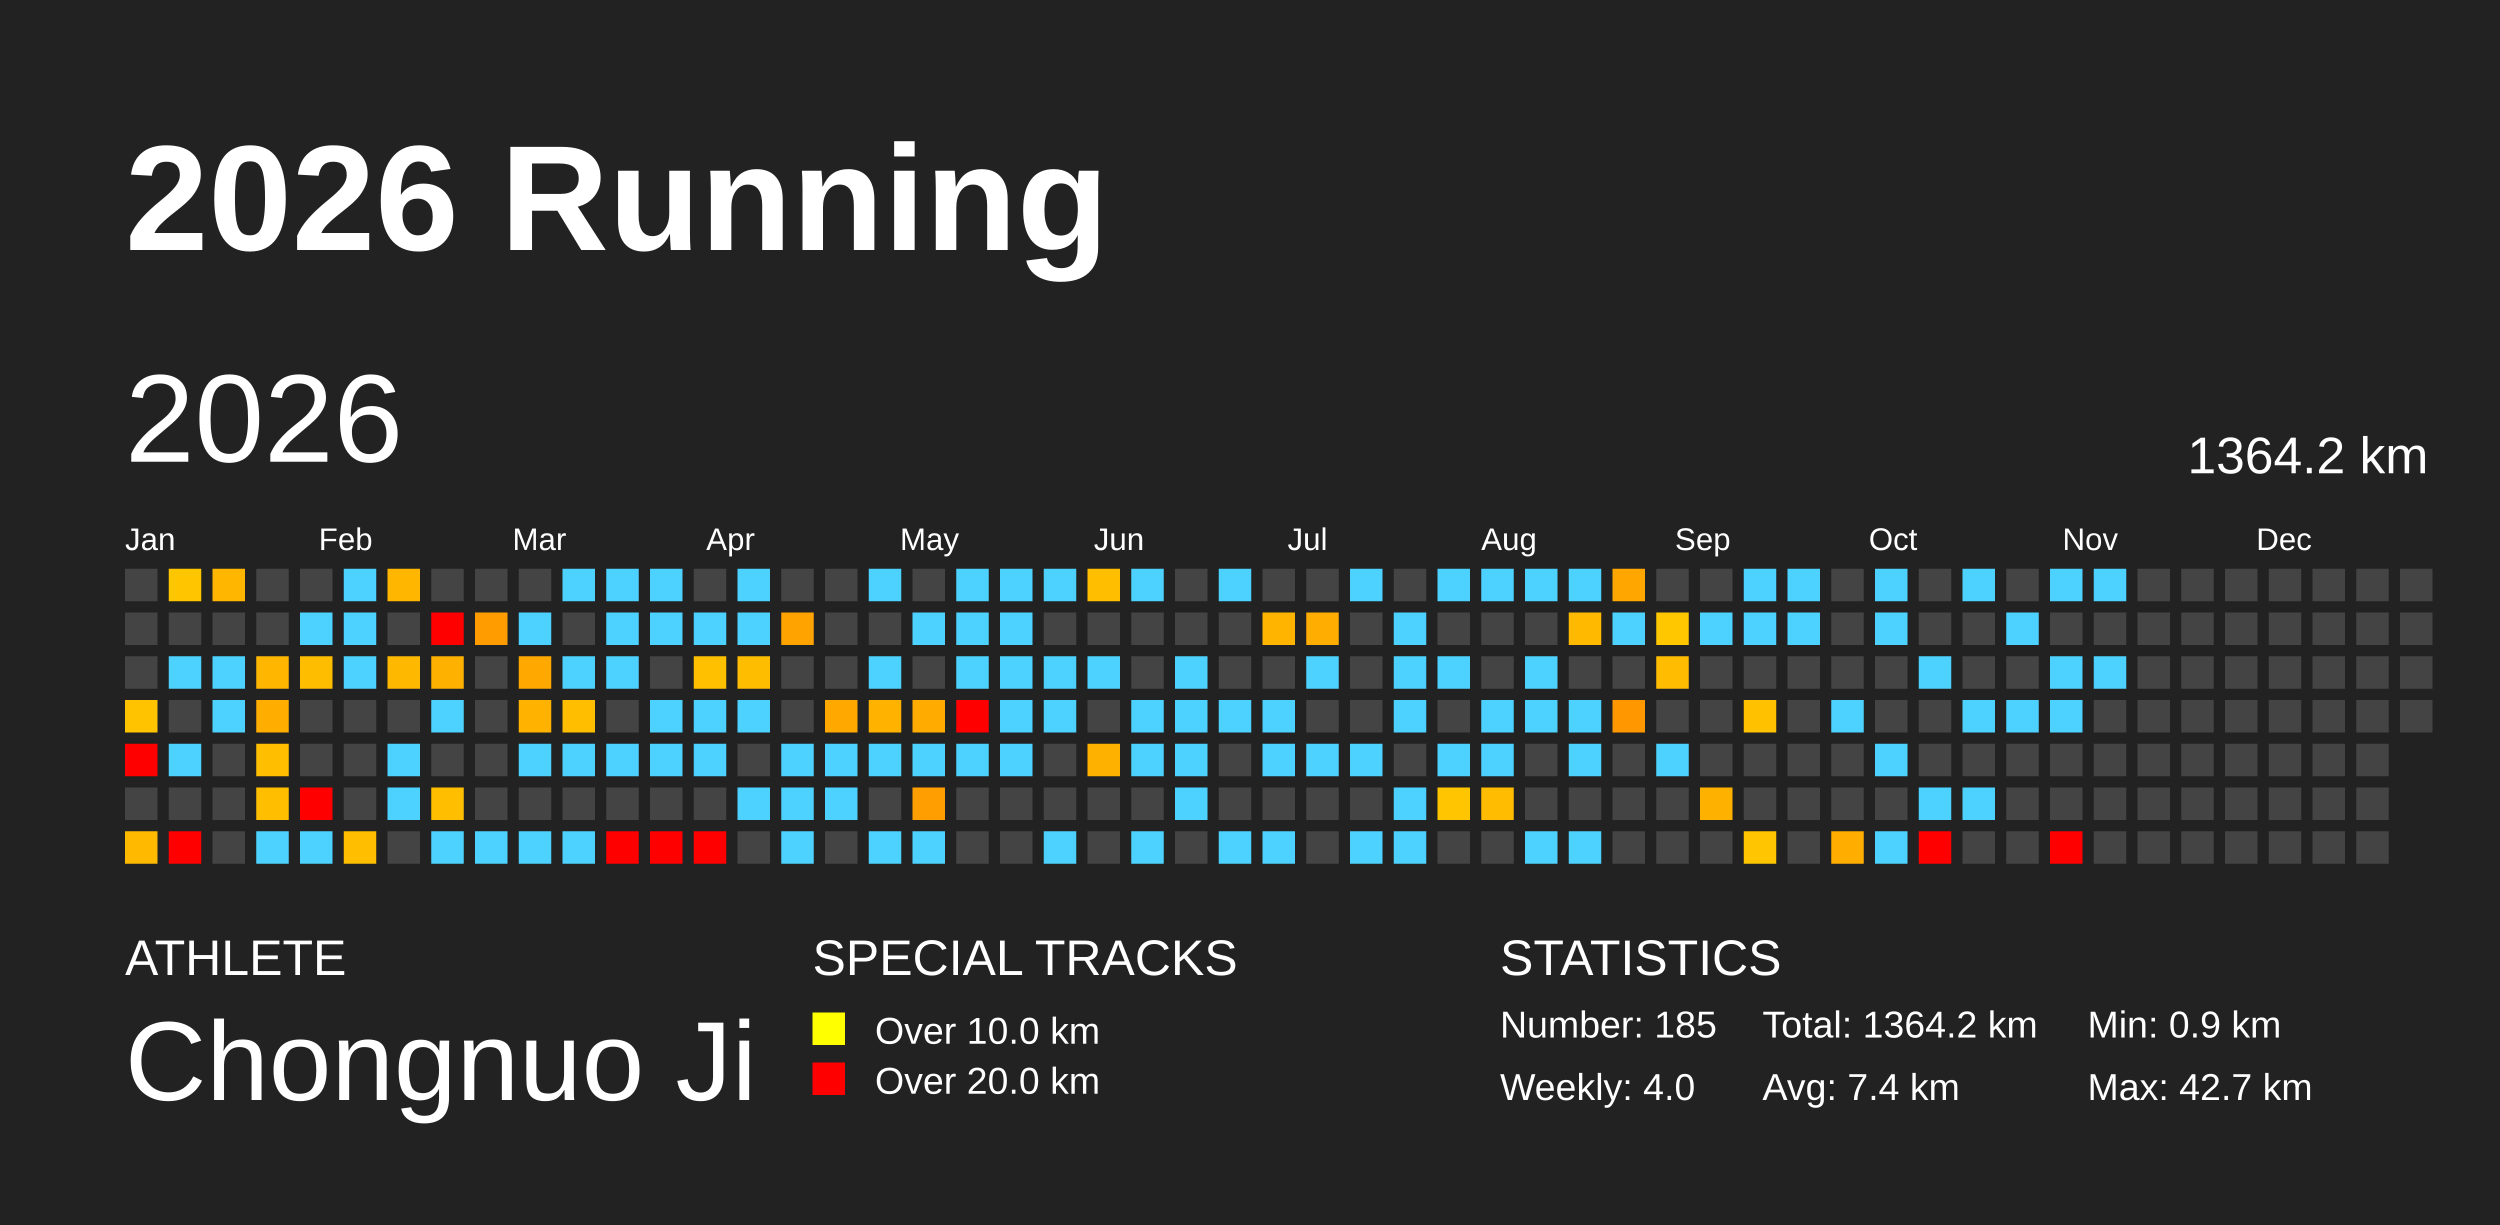
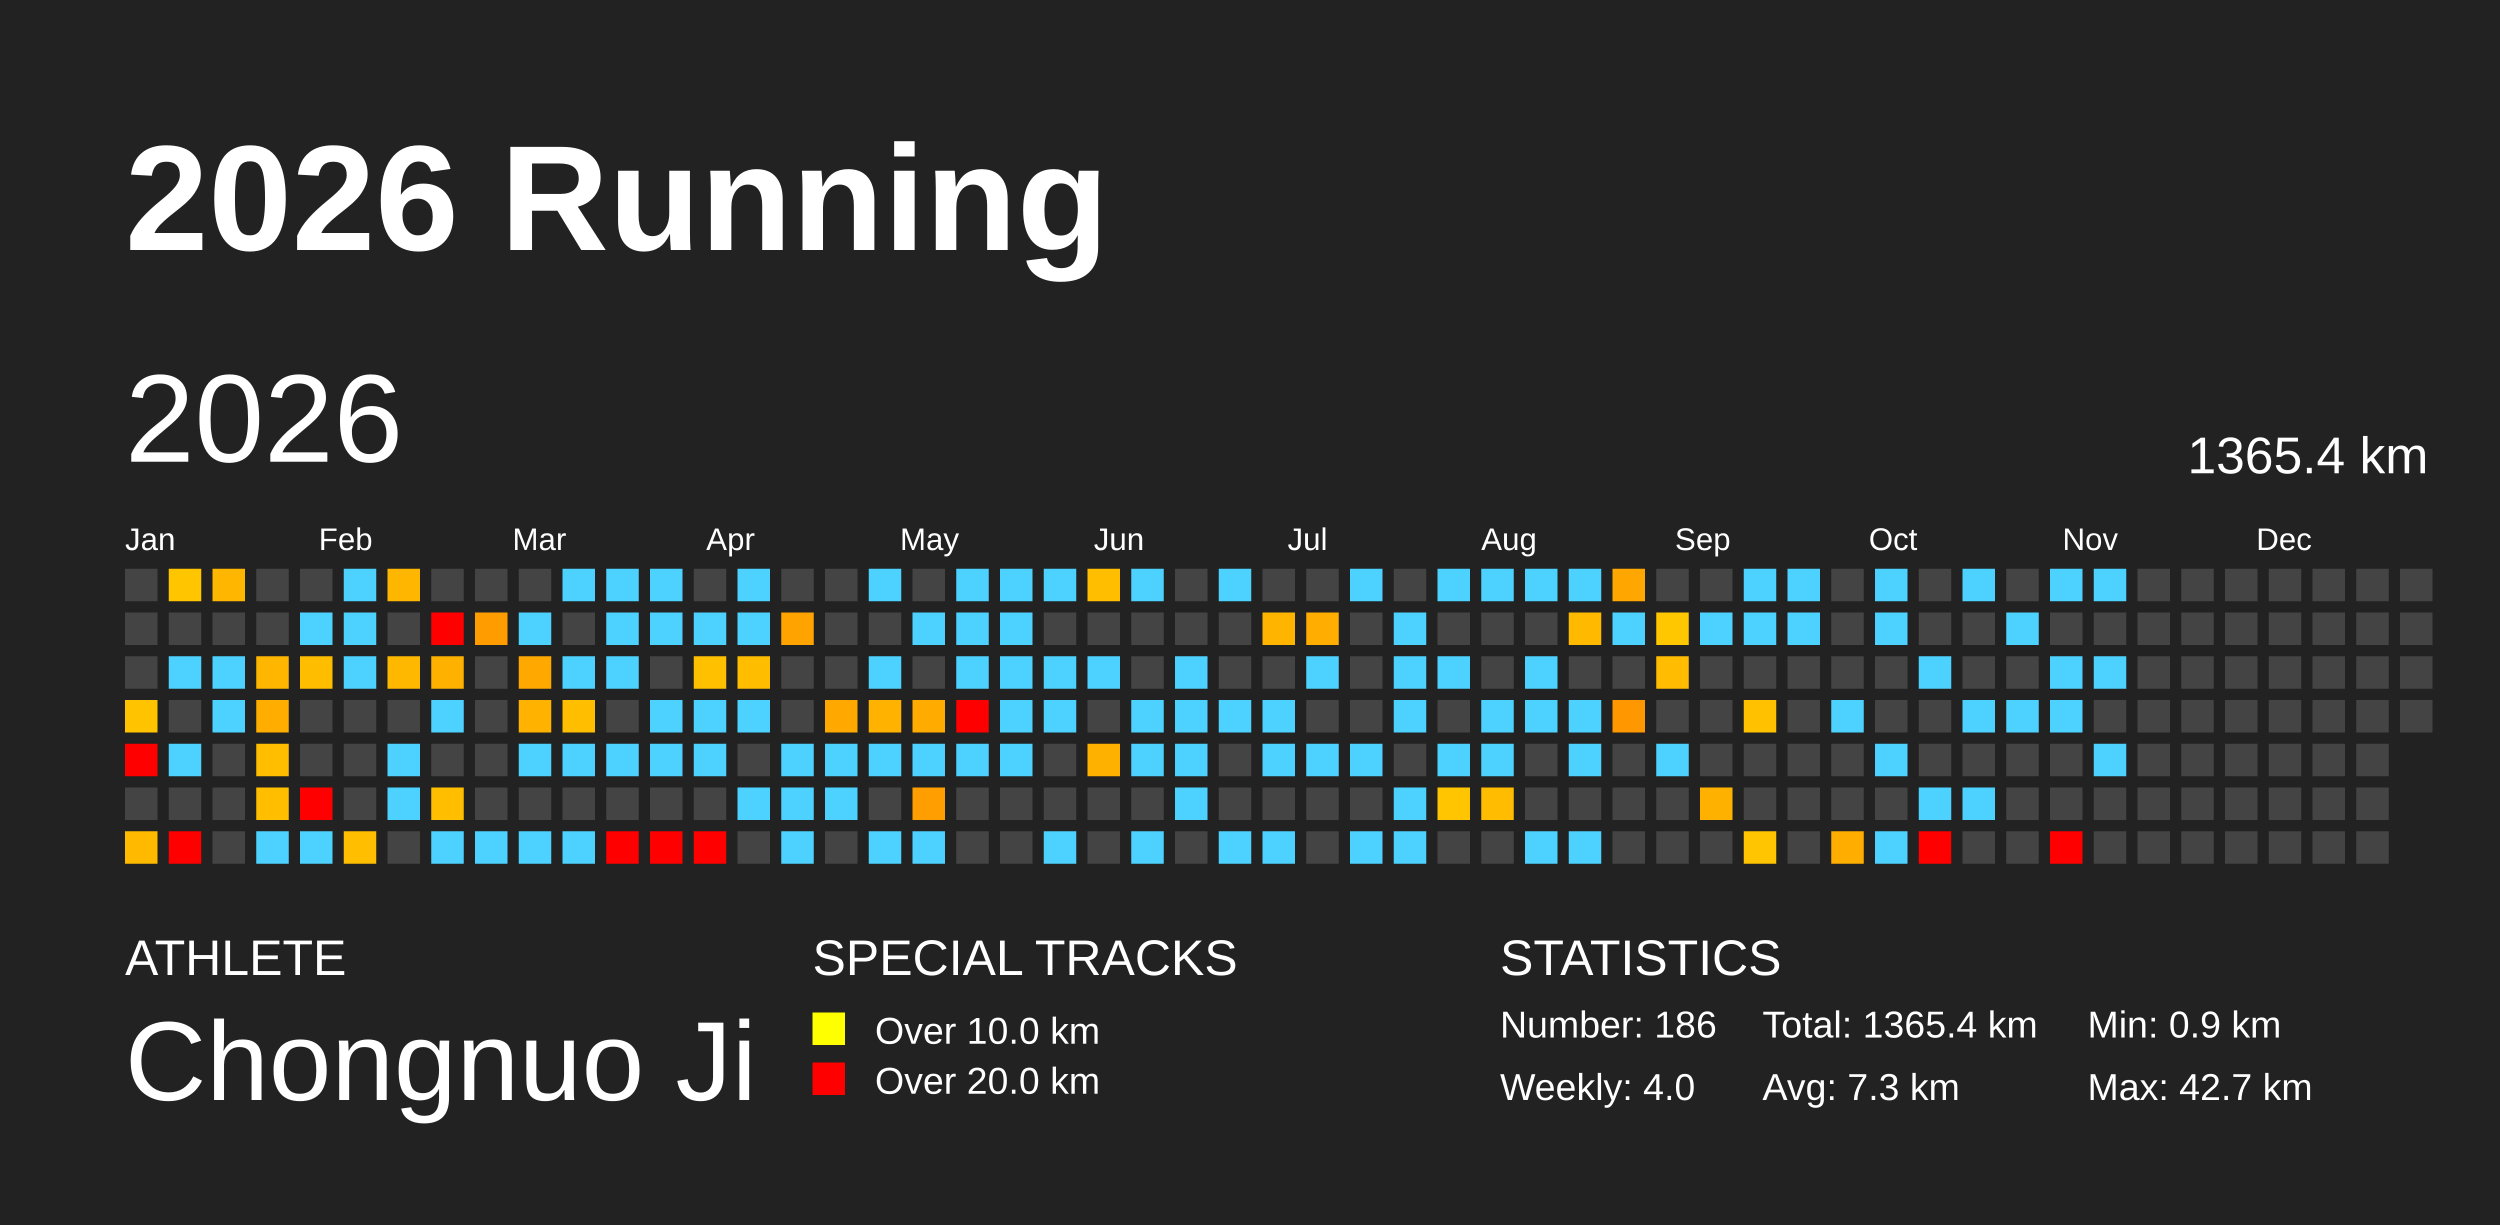
<svg xmlns="http://www.w3.org/2000/svg" baseProfile="full" height="98mm" version="1.1" viewBox="0,0,200,98" width="200mm">
  <defs />
  <rect fill="#222222" height="98" width="200" x="0" y="0" />
  <text fill="#FFFFFF" style="font-size:12px; font-family:Arial; font-weight:bold;" x="10" y="20">2026 Running</text>
  <text fill="#FFFFFF" style="font-size:4px; font-family:Arial" x="10" y="78">ATHLETE</text>
  <text fill="#FFFFFF" style="font-size:9px; font-family:Arial" x="10" y="88">Chongnuo Ji</text>
  <text fill="#FFFFFF" style="font-size:4px; font-family:Arial" x="65" y="78">SPECIAL TRACKS</text>
  <rect fill="yellow" height="2.6" width="2.6" x="65" y="81" />
  <text fill="#FFFFFF" style="font-size:3px; font-family:Arial" x="70" y="83.5">Over 10.0 km</text>
  <rect fill="red" height="2.6" width="2.6" x="65" y="85" />
  <text fill="#FFFFFF" style="font-size:3px; font-family:Arial" x="70" y="87.5">Over 20.0 km</text>
  <text fill="#FFFFFF" style="font-size:4px; font-family:Arial" x="120" y="78">STATISTICS</text>
-   <text fill="#FFFFFF" style="font-size:3px; font-family:Arial" x="120" y="83">Number: 185</text>
+   <text fill="#FFFFFF" style="font-size:3px; font-family:Arial" x="120" y="83">Number: 186</text>
  <text fill="#FFFFFF" style="font-size:3px; font-family:Arial" x="120" y="88">Weekly: 4.0</text>
-   <text fill="#FFFFFF" style="font-size:3px; font-family:Arial" x="141" y="83">Total: 1364.2 km</text>
-   <text fill="#FFFFFF" style="font-size:3px; font-family:Arial" x="141" y="88">Avg: 7.4 km</text>
+   <text fill="#FFFFFF" style="font-size:3px; font-family:Arial" x="141" y="83">Total: 1365.4 km</text>
+   <text fill="#FFFFFF" style="font-size:3px; font-family:Arial" x="141" y="88">Avg: 7.3 km</text>
  <text fill="#FFFFFF" style="font-size:3px; font-family:Arial" x="167" y="83">Min: 0.9 km</text>
  <text fill="#FFFFFF" style="font-size:3px; font-family:Arial" x="167" y="88">Max: 42.7 km</text>
  <text dominant-baseline="hanging" fill="#FFFFFF" style="font-size:10.0px; font-family:Arial;" x="10" y="30">2026</text>
-   <text dominant-baseline="hanging" fill="#FFFFFF" style="font-size:4.125px; font-family:Arial;" x="175" y="35">1364.2 km</text>
+   <text dominant-baseline="hanging" fill="#FFFFFF" style="font-size:4.125px; font-family:Arial;" x="175" y="35">1365.4 km</text>
  <text fill="#FFFFFF" style="font-size:2.5px; font-family:Arial" x="10.0" y="44">Jan</text>
  <text fill="#FFFFFF" style="font-size:2.5px; font-family:Arial" x="25.5" y="44">Feb</text>
  <text fill="#FFFFFF" style="font-size:2.5px; font-family:Arial" x="41.0" y="44">Mar</text>
  <text fill="#FFFFFF" style="font-size:2.5px; font-family:Arial" x="56.5" y="44">Apr</text>
  <text fill="#FFFFFF" style="font-size:2.5px; font-family:Arial" x="72.0" y="44">May</text>
  <text fill="#FFFFFF" style="font-size:2.5px; font-family:Arial" x="87.5" y="44">Jun</text>
  <text fill="#FFFFFF" style="font-size:2.5px; font-family:Arial" x="103.0" y="44">Jul</text>
  <text fill="#FFFFFF" style="font-size:2.5px; font-family:Arial" x="118.5" y="44">Aug</text>
  <text fill="#FFFFFF" style="font-size:2.5px; font-family:Arial" x="134.0" y="44">Sep</text>
  <text fill="#FFFFFF" style="font-size:2.5px; font-family:Arial" x="149.5" y="44">Oct</text>
  <text fill="#FFFFFF" style="font-size:2.5px; font-family:Arial" x="165.0" y="44">Nov</text>
  <text fill="#FFFFFF" style="font-size:2.5px; font-family:Arial" x="180.5" y="44">Dec</text>
  <rect fill="#444444" height="2.6" width="2.6" x="10.0" y="45.5" />
  <rect fill="#444444" height="2.6" width="2.6" x="10.0" y="49.0" />
  <rect fill="#444444" height="2.6" width="2.6" x="10.0" y="52.5" />
  <rect fill="#ffc300" height="2.6" width="2.6" x="10.0" y="56.0" />
  <rect fill="red" height="2.6" width="2.6" x="10.0" y="59.5" />
  <rect fill="#444444" height="2.6" width="2.6" x="10.0" y="63.0" />
  <rect fill="#ffba00" height="2.6" width="2.6" x="10.0" y="66.5" />
  <rect fill="#ffc600" height="2.6" width="2.6" x="13.5" y="45.5" />
  <rect fill="#444444" height="2.6" width="2.6" x="13.5" y="49.0" />
  <rect fill="#4dd2ff" height="2.6" width="2.6" x="13.5" y="52.5" />
  <rect fill="#444444" height="2.6" width="2.6" x="13.5" y="56.0" />
  <rect fill="#4dd2ff" height="2.6" width="2.6" x="13.5" y="59.5" />
  <rect fill="#444444" height="2.6" width="2.6" x="13.5" y="63.0" />
  <rect fill="red" height="2.6" width="2.6" x="13.5" y="66.5" />
  <rect fill="#ffb600" height="2.6" width="2.6" x="17.0" y="45.5" />
  <rect fill="#444444" height="2.6" width="2.6" x="17.0" y="49.0" />
  <rect fill="#4dd2ff" height="2.6" width="2.6" x="17.0" y="52.5" />
  <rect fill="#4dd2ff" height="2.6" width="2.6" x="17.0" y="56.0" />
  <rect fill="#444444" height="2.6" width="2.6" x="17.0" y="59.5" />
  <rect fill="#444444" height="2.6" width="2.6" x="17.0" y="63.0" />
  <rect fill="#444444" height="2.6" width="2.6" x="17.0" y="66.5" />
  <rect fill="#444444" height="2.6" width="2.6" x="20.5" y="45.5" />
  <rect fill="#444444" height="2.6" width="2.6" x="20.5" y="49.0" />
  <rect fill="#ffb600" height="2.6" width="2.6" x="20.5" y="52.5" />
  <rect fill="#ffae00" height="2.6" width="2.6" x="20.5" y="56.0" />
  <rect fill="#ffbf00" height="2.6" width="2.6" x="20.5" y="59.5" />
  <rect fill="#ffbf00" height="2.6" width="2.6" x="20.5" y="63.0" />
  <rect fill="#4dd2ff" height="2.6" width="2.6" x="20.5" y="66.5" />
  <rect fill="#444444" height="2.6" width="2.6" x="24.0" y="45.5" />
  <rect fill="#4dd2ff" height="2.6" width="2.6" x="24.0" y="49.0" />
  <rect fill="#ffbd00" height="2.6" width="2.6" x="24.0" y="52.5" />
  <rect fill="#444444" height="2.6" width="2.6" x="24.0" y="56.0" />
  <rect fill="#444444" height="2.6" width="2.6" x="24.0" y="59.5" />
  <rect fill="red" height="2.6" width="2.6" x="24.0" y="63.0" />
  <rect fill="#4dd2ff" height="2.6" width="2.6" x="24.0" y="66.5" />
  <rect fill="#4dd2ff" height="2.6" width="2.6" x="27.5" y="45.5" />
  <rect fill="#4dd2ff" height="2.6" width="2.6" x="27.5" y="49.0" />
  <rect fill="#4dd2ff" height="2.6" width="2.6" x="27.5" y="52.5" />
  <rect fill="#444444" height="2.6" width="2.6" x="27.5" y="56.0" />
  <rect fill="#444444" height="2.6" width="2.6" x="27.5" y="59.5" />
  <rect fill="#444444" height="2.6" width="2.6" x="27.5" y="63.0" />
  <rect fill="#ffbe00" height="2.6" width="2.6" x="27.5" y="66.5" />
  <rect fill="#ffb600" height="2.6" width="2.6" x="31.0" y="45.5" />
  <rect fill="#444444" height="2.6" width="2.6" x="31.0" y="49.0" />
  <rect fill="#ffb800" height="2.6" width="2.6" x="31.0" y="52.5" />
  <rect fill="#444444" height="2.6" width="2.6" x="31.0" y="56.0" />
  <rect fill="#4dd2ff" height="2.6" width="2.6" x="31.0" y="59.5" />
  <rect fill="#4dd2ff" height="2.6" width="2.6" x="31.0" y="63.0" />
  <rect fill="#444444" height="2.6" width="2.6" x="31.0" y="66.5" />
  <rect fill="#444444" height="2.6" width="2.6" x="34.5" y="45.5" />
  <rect fill="red" height="2.6" width="2.6" x="34.5" y="49.0" />
  <rect fill="#ffb100" height="2.6" width="2.6" x="34.5" y="52.5" />
  <rect fill="#4dd2ff" height="2.6" width="2.6" x="34.5" y="56.0" />
  <rect fill="#444444" height="2.6" width="2.6" x="34.5" y="59.5" />
  <rect fill="#ffbf00" height="2.6" width="2.6" x="34.5" y="63.0" />
  <rect fill="#4dd2ff" height="2.6" width="2.6" x="34.5" y="66.5" />
  <rect fill="#444444" height="2.6" width="2.6" x="38.0" y="45.5" />
  <rect fill="#ff9d00" height="2.6" width="2.6" x="38.0" y="49.0" />
  <rect fill="#444444" height="2.6" width="2.6" x="38.0" y="52.5" />
  <rect fill="#444444" height="2.6" width="2.6" x="38.0" y="56.0" />
  <rect fill="#444444" height="2.6" width="2.6" x="38.0" y="59.5" />
  <rect fill="#444444" height="2.6" width="2.6" x="38.0" y="63.0" />
  <rect fill="#4dd2ff" height="2.6" width="2.6" x="38.0" y="66.5" />
  <rect fill="#444444" height="2.6" width="2.6" x="41.5" y="45.5" />
  <rect fill="#4dd2ff" height="2.6" width="2.6" x="41.5" y="49.0" />
  <rect fill="#ffa900" height="2.6" width="2.6" x="41.5" y="52.5" />
  <rect fill="#ffb300" height="2.6" width="2.6" x="41.5" y="56.0" />
  <rect fill="#4dd2ff" height="2.6" width="2.6" x="41.5" y="59.5" />
  <rect fill="#444444" height="2.6" width="2.6" x="41.5" y="63.0" />
  <rect fill="#4dd2ff" height="2.6" width="2.6" x="41.5" y="66.5" />
  <rect fill="#4dd2ff" height="2.6" width="2.6" x="45.0" y="45.5" />
  <rect fill="#444444" height="2.6" width="2.6" x="45.0" y="49.0" />
  <rect fill="#4dd2ff" height="2.6" width="2.6" x="45.0" y="52.5" />
  <rect fill="#ffbe00" height="2.6" width="2.6" x="45.0" y="56.0" />
  <rect fill="#4dd2ff" height="2.6" width="2.6" x="45.0" y="59.5" />
  <rect fill="#444444" height="2.6" width="2.6" x="45.0" y="63.0" />
  <rect fill="#4dd2ff" height="2.6" width="2.6" x="45.0" y="66.5" />
  <rect fill="#4dd2ff" height="2.6" width="2.6" x="48.5" y="45.5" />
  <rect fill="#4dd2ff" height="2.6" width="2.6" x="48.5" y="49.0" />
  <rect fill="#4dd2ff" height="2.6" width="2.6" x="48.5" y="52.5" />
  <rect fill="#444444" height="2.6" width="2.6" x="48.5" y="56.0" />
  <rect fill="#4dd2ff" height="2.6" width="2.6" x="48.5" y="59.5" />
  <rect fill="#444444" height="2.6" width="2.6" x="48.5" y="63.0" />
  <rect fill="red" height="2.6" width="2.6" x="48.5" y="66.5" />
  <rect fill="#4dd2ff" height="2.6" width="2.6" x="52.0" y="45.5" />
  <rect fill="#4dd2ff" height="2.6" width="2.6" x="52.0" y="49.0" />
  <rect fill="#444444" height="2.6" width="2.6" x="52.0" y="52.5" />
  <rect fill="#4dd2ff" height="2.6" width="2.6" x="52.0" y="56.0" />
  <rect fill="#4dd2ff" height="2.6" width="2.6" x="52.0" y="59.5" />
  <rect fill="#444444" height="2.6" width="2.6" x="52.0" y="63.0" />
  <rect fill="red" height="2.6" width="2.6" x="52.0" y="66.5" />
  <rect fill="#444444" height="2.6" width="2.6" x="55.5" y="45.5" />
  <rect fill="#4dd2ff" height="2.6" width="2.6" x="55.5" y="49.0" />
  <rect fill="#ffc000" height="2.6" width="2.6" x="55.5" y="52.5" />
  <rect fill="#4dd2ff" height="2.6" width="2.6" x="55.5" y="56.0" />
  <rect fill="#4dd2ff" height="2.6" width="2.6" x="55.5" y="59.5" />
  <rect fill="#444444" height="2.6" width="2.6" x="55.5" y="63.0" />
  <rect fill="red" height="2.6" width="2.6" x="55.5" y="66.5" />
  <rect fill="#4dd2ff" height="2.6" width="2.6" x="59.0" y="45.5" />
  <rect fill="#4dd2ff" height="2.6" width="2.6" x="59.0" y="49.0" />
  <rect fill="#ffbd00" height="2.6" width="2.6" x="59.0" y="52.5" />
  <rect fill="#4dd2ff" height="2.6" width="2.6" x="59.0" y="56.0" />
  <rect fill="#444444" height="2.6" width="2.6" x="59.0" y="59.5" />
  <rect fill="#4dd2ff" height="2.6" width="2.6" x="59.0" y="63.0" />
  <rect fill="#444444" height="2.6" width="2.6" x="59.0" y="66.5" />
  <rect fill="#444444" height="2.6" width="2.6" x="62.5" y="45.5" />
  <rect fill="#ffa300" height="2.6" width="2.6" x="62.5" y="49.0" />
  <rect fill="#444444" height="2.6" width="2.6" x="62.5" y="52.5" />
  <rect fill="#444444" height="2.6" width="2.6" x="62.5" y="56.0" />
  <rect fill="#4dd2ff" height="2.6" width="2.6" x="62.5" y="59.5" />
  <rect fill="#4dd2ff" height="2.6" width="2.6" x="62.5" y="63.0" />
  <rect fill="#4dd2ff" height="2.6" width="2.6" x="62.5" y="66.5" />
  <rect fill="#444444" height="2.6" width="2.6" x="66.0" y="45.5" />
  <rect fill="#444444" height="2.6" width="2.6" x="66.0" y="49.0" />
  <rect fill="#444444" height="2.6" width="2.6" x="66.0" y="52.5" />
  <rect fill="#ffa900" height="2.6" width="2.6" x="66.0" y="56.0" />
  <rect fill="#4dd2ff" height="2.6" width="2.6" x="66.0" y="59.5" />
  <rect fill="#4dd2ff" height="2.6" width="2.6" x="66.0" y="63.0" />
  <rect fill="#444444" height="2.6" width="2.6" x="66.0" y="66.5" />
  <rect fill="#4dd2ff" height="2.6" width="2.6" x="69.5" y="45.5" />
  <rect fill="#444444" height="2.6" width="2.6" x="69.5" y="49.0" />
  <rect fill="#4dd2ff" height="2.6" width="2.6" x="69.5" y="52.5" />
  <rect fill="#ffb200" height="2.6" width="2.6" x="69.5" y="56.0" />
  <rect fill="#4dd2ff" height="2.6" width="2.6" x="69.5" y="59.5" />
  <rect fill="#444444" height="2.6" width="2.6" x="69.5" y="63.0" />
  <rect fill="#4dd2ff" height="2.6" width="2.6" x="69.5" y="66.5" />
  <rect fill="#444444" height="2.6" width="2.6" x="73.0" y="45.5" />
  <rect fill="#4dd2ff" height="2.6" width="2.6" x="73.0" y="49.0" />
  <rect fill="#444444" height="2.6" width="2.6" x="73.0" y="52.5" />
  <rect fill="#ffab00" height="2.6" width="2.6" x="73.0" y="56.0" />
  <rect fill="#4dd2ff" height="2.6" width="2.6" x="73.0" y="59.5" />
  <rect fill="#ff9e00" height="2.6" width="2.6" x="73.0" y="63.0" />
  <rect fill="#4dd2ff" height="2.6" width="2.6" x="73.0" y="66.5" />
  <rect fill="#4dd2ff" height="2.6" width="2.6" x="76.5" y="45.5" />
  <rect fill="#4dd2ff" height="2.6" width="2.6" x="76.5" y="49.0" />
  <rect fill="#4dd2ff" height="2.6" width="2.6" x="76.5" y="52.5" />
  <rect fill="red" height="2.6" width="2.6" x="76.5" y="56.0" />
  <rect fill="#4dd2ff" height="2.6" width="2.6" x="76.5" y="59.5" />
  <rect fill="#444444" height="2.6" width="2.6" x="76.5" y="63.0" />
  <rect fill="#444444" height="2.6" width="2.6" x="76.5" y="66.5" />
  <rect fill="#4dd2ff" height="2.6" width="2.6" x="80.0" y="45.5" />
  <rect fill="#4dd2ff" height="2.6" width="2.6" x="80.0" y="49.0" />
  <rect fill="#4dd2ff" height="2.6" width="2.6" x="80.0" y="52.5" />
  <rect fill="#4dd2ff" height="2.6" width="2.6" x="80.0" y="56.0" />
  <rect fill="#4dd2ff" height="2.6" width="2.6" x="80.0" y="59.5" />
  <rect fill="#444444" height="2.6" width="2.6" x="80.0" y="63.0" />
  <rect fill="#444444" height="2.6" width="2.6" x="80.0" y="66.5" />
  <rect fill="#4dd2ff" height="2.6" width="2.6" x="83.5" y="45.5" />
  <rect fill="#444444" height="2.6" width="2.6" x="83.5" y="49.0" />
  <rect fill="#4dd2ff" height="2.6" width="2.6" x="83.5" y="52.5" />
  <rect fill="#4dd2ff" height="2.6" width="2.6" x="83.5" y="56.0" />
  <rect fill="#444444" height="2.6" width="2.6" x="83.5" y="59.5" />
  <rect fill="#444444" height="2.6" width="2.6" x="83.5" y="63.0" />
  <rect fill="#4dd2ff" height="2.6" width="2.6" x="83.5" y="66.5" />
  <rect fill="#ffbf00" height="2.6" width="2.6" x="87.0" y="45.5" />
  <rect fill="#444444" height="2.6" width="2.6" x="87.0" y="49.0" />
  <rect fill="#4dd2ff" height="2.6" width="2.6" x="87.0" y="52.5" />
  <rect fill="#444444" height="2.6" width="2.6" x="87.0" y="56.0" />
  <rect fill="#ffb100" height="2.6" width="2.6" x="87.0" y="59.5" />
  <rect fill="#444444" height="2.6" width="2.6" x="87.0" y="63.0" />
  <rect fill="#444444" height="2.6" width="2.6" x="87.0" y="66.5" />
  <rect fill="#4dd2ff" height="2.6" width="2.6" x="90.5" y="45.5" />
  <rect fill="#444444" height="2.6" width="2.6" x="90.5" y="49.0" />
  <rect fill="#444444" height="2.6" width="2.6" x="90.5" y="52.5" />
  <rect fill="#4dd2ff" height="2.6" width="2.6" x="90.5" y="56.0" />
  <rect fill="#4dd2ff" height="2.6" width="2.6" x="90.5" y="59.5" />
  <rect fill="#444444" height="2.6" width="2.6" x="90.5" y="63.0" />
  <rect fill="#4dd2ff" height="2.6" width="2.6" x="90.5" y="66.5" />
  <rect fill="#444444" height="2.6" width="2.6" x="94.0" y="45.5" />
  <rect fill="#444444" height="2.6" width="2.6" x="94.0" y="49.0" />
  <rect fill="#4dd2ff" height="2.6" width="2.6" x="94.0" y="52.5" />
  <rect fill="#4dd2ff" height="2.6" width="2.6" x="94.0" y="56.0" />
  <rect fill="#4dd2ff" height="2.6" width="2.6" x="94.0" y="59.5" />
  <rect fill="#4dd2ff" height="2.6" width="2.6" x="94.0" y="63.0" />
  <rect fill="#444444" height="2.6" width="2.6" x="94.0" y="66.5" />
  <rect fill="#4dd2ff" height="2.6" width="2.6" x="97.5" y="45.5" />
  <rect fill="#444444" height="2.6" width="2.6" x="97.5" y="49.0" />
  <rect fill="#444444" height="2.6" width="2.6" x="97.5" y="52.5" />
  <rect fill="#4dd2ff" height="2.6" width="2.6" x="97.5" y="56.0" />
  <rect fill="#444444" height="2.6" width="2.6" x="97.5" y="59.5" />
  <rect fill="#444444" height="2.6" width="2.6" x="97.5" y="63.0" />
  <rect fill="#4dd2ff" height="2.6" width="2.6" x="97.5" y="66.5" />
  <rect fill="#444444" height="2.6" width="2.6" x="101.0" y="45.5" />
  <rect fill="#ffb500" height="2.6" width="2.6" x="101.0" y="49.0" />
  <rect fill="#444444" height="2.6" width="2.6" x="101.0" y="52.5" />
  <rect fill="#4dd2ff" height="2.6" width="2.6" x="101.0" y="56.0" />
  <rect fill="#4dd2ff" height="2.6" width="2.6" x="101.0" y="59.5" />
  <rect fill="#444444" height="2.6" width="2.6" x="101.0" y="63.0" />
  <rect fill="#4dd2ff" height="2.6" width="2.6" x="101.0" y="66.5" />
  <rect fill="#444444" height="2.6" width="2.6" x="104.5" y="45.5" />
  <rect fill="#ffad00" height="2.6" width="2.6" x="104.5" y="49.0" />
  <rect fill="#4dd2ff" height="2.6" width="2.6" x="104.5" y="52.5" />
  <rect fill="#444444" height="2.6" width="2.6" x="104.5" y="56.0" />
  <rect fill="#4dd2ff" height="2.6" width="2.6" x="104.5" y="59.5" />
  <rect fill="#444444" height="2.6" width="2.6" x="104.5" y="63.0" />
  <rect fill="#444444" height="2.6" width="2.6" x="104.5" y="66.5" />
  <rect fill="#4dd2ff" height="2.6" width="2.6" x="108.0" y="45.5" />
  <rect fill="#444444" height="2.6" width="2.6" x="108.0" y="49.0" />
  <rect fill="#444444" height="2.6" width="2.6" x="108.0" y="52.5" />
  <rect fill="#444444" height="2.6" width="2.6" x="108.0" y="56.0" />
  <rect fill="#4dd2ff" height="2.6" width="2.6" x="108.0" y="59.5" />
  <rect fill="#444444" height="2.6" width="2.6" x="108.0" y="63.0" />
  <rect fill="#4dd2ff" height="2.6" width="2.6" x="108.0" y="66.5" />
  <rect fill="#444444" height="2.6" width="2.6" x="111.5" y="45.5" />
  <rect fill="#4dd2ff" height="2.6" width="2.6" x="111.5" y="49.0" />
  <rect fill="#4dd2ff" height="2.6" width="2.6" x="111.5" y="52.5" />
  <rect fill="#4dd2ff" height="2.6" width="2.6" x="111.5" y="56.0" />
  <rect fill="#444444" height="2.6" width="2.6" x="111.5" y="59.5" />
  <rect fill="#4dd2ff" height="2.6" width="2.6" x="111.5" y="63.0" />
  <rect fill="#4dd2ff" height="2.6" width="2.6" x="111.5" y="66.5" />
  <rect fill="#4dd2ff" height="2.6" width="2.6" x="115.0" y="45.5" />
  <rect fill="#444444" height="2.6" width="2.6" x="115.0" y="49.0" />
  <rect fill="#4dd2ff" height="2.6" width="2.6" x="115.0" y="52.5" />
  <rect fill="#444444" height="2.6" width="2.6" x="115.0" y="56.0" />
  <rect fill="#4dd2ff" height="2.6" width="2.6" x="115.0" y="59.5" />
  <rect fill="#ffc500" height="2.6" width="2.6" x="115.0" y="63.0" />
  <rect fill="#444444" height="2.6" width="2.6" x="115.0" y="66.5" />
  <rect fill="#4dd2ff" height="2.6" width="2.6" x="118.5" y="45.5" />
  <rect fill="#444444" height="2.6" width="2.6" x="118.5" y="49.0" />
  <rect fill="#444444" height="2.6" width="2.6" x="118.5" y="52.5" />
  <rect fill="#4dd2ff" height="2.6" width="2.6" x="118.5" y="56.0" />
  <rect fill="#4dd2ff" height="2.6" width="2.6" x="118.5" y="59.5" />
  <rect fill="#ffbc00" height="2.6" width="2.6" x="118.5" y="63.0" />
  <rect fill="#444444" height="2.6" width="2.6" x="118.5" y="66.5" />
  <rect fill="#4dd2ff" height="2.6" width="2.6" x="122.0" y="45.5" />
  <rect fill="#444444" height="2.6" width="2.6" x="122.0" y="49.0" />
  <rect fill="#4dd2ff" height="2.6" width="2.6" x="122.0" y="52.5" />
  <rect fill="#4dd2ff" height="2.6" width="2.6" x="122.0" y="56.0" />
  <rect fill="#444444" height="2.6" width="2.6" x="122.0" y="59.5" />
  <rect fill="#444444" height="2.6" width="2.6" x="122.0" y="63.0" />
  <rect fill="#4dd2ff" height="2.6" width="2.6" x="122.0" y="66.5" />
  <rect fill="#4dd2ff" height="2.6" width="2.6" x="125.5" y="45.5" />
  <rect fill="#ffba00" height="2.6" width="2.6" x="125.5" y="49.0" />
  <rect fill="#444444" height="2.6" width="2.6" x="125.5" y="52.5" />
  <rect fill="#4dd2ff" height="2.6" width="2.6" x="125.5" y="56.0" />
  <rect fill="#4dd2ff" height="2.6" width="2.6" x="125.5" y="59.5" />
  <rect fill="#444444" height="2.6" width="2.6" x="125.5" y="63.0" />
  <rect fill="#4dd2ff" height="2.6" width="2.6" x="125.5" y="66.5" />
  <rect fill="#ffa700" height="2.6" width="2.6" x="129.0" y="45.5" />
  <rect fill="#4dd2ff" height="2.6" width="2.6" x="129.0" y="49.0" />
  <rect fill="#444444" height="2.6" width="2.6" x="129.0" y="52.5" />
  <rect fill="#ff9800" height="2.6" width="2.6" x="129.0" y="56.0" />
  <rect fill="#444444" height="2.6" width="2.6" x="129.0" y="59.5" />
  <rect fill="#444444" height="2.6" width="2.6" x="129.0" y="63.0" />
  <rect fill="#444444" height="2.6" width="2.6" x="129.0" y="66.5" />
  <rect fill="#444444" height="2.6" width="2.6" x="132.5" y="45.5" />
  <rect fill="#ffc700" height="2.6" width="2.6" x="132.5" y="49.0" />
  <rect fill="#ffbc00" height="2.6" width="2.6" x="132.5" y="52.5" />
  <rect fill="#444444" height="2.6" width="2.6" x="132.5" y="56.0" />
  <rect fill="#4dd2ff" height="2.6" width="2.6" x="132.5" y="59.5" />
  <rect fill="#444444" height="2.6" width="2.6" x="132.5" y="63.0" />
  <rect fill="#444444" height="2.6" width="2.6" x="132.5" y="66.5" />
  <rect fill="#444444" height="2.6" width="2.6" x="136.0" y="45.5" />
  <rect fill="#4dd2ff" height="2.6" width="2.6" x="136.0" y="49.0" />
  <rect fill="#444444" height="2.6" width="2.6" x="136.0" y="52.5" />
  <rect fill="#444444" height="2.6" width="2.6" x="136.0" y="56.0" />
  <rect fill="#444444" height="2.6" width="2.6" x="136.0" y="59.5" />
  <rect fill="#ffb100" height="2.6" width="2.6" x="136.0" y="63.0" />
  <rect fill="#444444" height="2.6" width="2.6" x="136.0" y="66.5" />
  <rect fill="#4dd2ff" height="2.6" width="2.6" x="139.5" y="45.5" />
  <rect fill="#4dd2ff" height="2.6" width="2.6" x="139.5" y="49.0" />
  <rect fill="#444444" height="2.6" width="2.6" x="139.5" y="52.5" />
  <rect fill="#ffc100" height="2.6" width="2.6" x="139.5" y="56.0" />
  <rect fill="#444444" height="2.6" width="2.6" x="139.5" y="59.5" />
  <rect fill="#444444" height="2.6" width="2.6" x="139.5" y="63.0" />
  <rect fill="#ffc500" height="2.6" width="2.6" x="139.5" y="66.5" />
  <rect fill="#4dd2ff" height="2.6" width="2.6" x="143.0" y="45.5" />
  <rect fill="#4dd2ff" height="2.6" width="2.6" x="143.0" y="49.0" />
  <rect fill="#444444" height="2.6" width="2.6" x="143.0" y="52.5" />
  <rect fill="#444444" height="2.6" width="2.6" x="143.0" y="56.0" />
  <rect fill="#444444" height="2.6" width="2.6" x="143.0" y="59.5" />
  <rect fill="#444444" height="2.6" width="2.6" x="143.0" y="63.0" />
  <rect fill="#444444" height="2.6" width="2.6" x="143.0" y="66.5" />
  <rect fill="#444444" height="2.6" width="2.6" x="146.5" y="45.5" />
  <rect fill="#444444" height="2.6" width="2.6" x="146.5" y="49.0" />
  <rect fill="#444444" height="2.6" width="2.6" x="146.5" y="52.5" />
  <rect fill="#4dd2ff" height="2.6" width="2.6" x="146.5" y="56.0" />
  <rect fill="#444444" height="2.6" width="2.6" x="146.5" y="59.5" />
  <rect fill="#444444" height="2.6" width="2.6" x="146.5" y="63.0" />
  <rect fill="#ffae00" height="2.6" width="2.6" x="146.5" y="66.5" />
  <rect fill="#4dd2ff" height="2.6" width="2.6" x="150.0" y="45.5" />
  <rect fill="#4dd2ff" height="2.6" width="2.6" x="150.0" y="49.0" />
  <rect fill="#444444" height="2.6" width="2.6" x="150.0" y="52.5" />
  <rect fill="#444444" height="2.6" width="2.6" x="150.0" y="56.0" />
  <rect fill="#4dd2ff" height="2.6" width="2.6" x="150.0" y="59.5" />
  <rect fill="#444444" height="2.6" width="2.6" x="150.0" y="63.0" />
  <rect fill="#4dd2ff" height="2.6" width="2.6" x="150.0" y="66.5" />
  <rect fill="#444444" height="2.6" width="2.6" x="153.5" y="45.5" />
  <rect fill="#444444" height="2.6" width="2.6" x="153.5" y="49.0" />
  <rect fill="#4dd2ff" height="2.6" width="2.6" x="153.5" y="52.5" />
  <rect fill="#444444" height="2.6" width="2.6" x="153.5" y="56.0" />
  <rect fill="#444444" height="2.6" width="2.6" x="153.5" y="59.5" />
  <rect fill="#4dd2ff" height="2.6" width="2.6" x="153.5" y="63.0" />
  <rect fill="red" height="2.6" width="2.6" x="153.5" y="66.5" />
  <rect fill="#4dd2ff" height="2.6" width="2.6" x="157.0" y="45.5" />
  <rect fill="#444444" height="2.6" width="2.6" x="157.0" y="49.0" />
  <rect fill="#444444" height="2.6" width="2.6" x="157.0" y="52.5" />
  <rect fill="#4dd2ff" height="2.6" width="2.6" x="157.0" y="56.0" />
  <rect fill="#444444" height="2.6" width="2.6" x="157.0" y="59.5" />
  <rect fill="#4dd2ff" height="2.6" width="2.6" x="157.0" y="63.0" />
  <rect fill="#444444" height="2.6" width="2.6" x="157.0" y="66.5" />
  <rect fill="#444444" height="2.6" width="2.6" x="160.5" y="45.5" />
  <rect fill="#4dd2ff" height="2.6" width="2.6" x="160.5" y="49.0" />
  <rect fill="#444444" height="2.6" width="2.6" x="160.5" y="52.5" />
  <rect fill="#4dd2ff" height="2.6" width="2.6" x="160.5" y="56.0" />
  <rect fill="#444444" height="2.6" width="2.6" x="160.5" y="59.5" />
  <rect fill="#444444" height="2.6" width="2.6" x="160.5" y="63.0" />
  <rect fill="#444444" height="2.6" width="2.6" x="160.5" y="66.5" />
  <rect fill="#4dd2ff" height="2.6" width="2.6" x="164.0" y="45.5" />
  <rect fill="#444444" height="2.6" width="2.6" x="164.0" y="49.0" />
  <rect fill="#4dd2ff" height="2.6" width="2.6" x="164.0" y="52.5" />
  <rect fill="#4dd2ff" height="2.6" width="2.6" x="164.0" y="56.0" />
  <rect fill="#444444" height="2.6" width="2.6" x="164.0" y="59.5" />
  <rect fill="#444444" height="2.6" width="2.6" x="164.0" y="63.0" />
  <rect fill="red" height="2.6" width="2.6" x="164.0" y="66.5" />
  <rect fill="#4dd2ff" height="2.6" width="2.6" x="167.5" y="45.5" />
  <rect fill="#444444" height="2.6" width="2.6" x="167.5" y="49.0" />
  <rect fill="#4dd2ff" height="2.6" width="2.6" x="167.5" y="52.5" />
  <rect fill="#444444" height="2.6" width="2.6" x="167.5" y="56.0" />
-   <rect fill="#444444" height="2.6" width="2.6" x="167.5" y="59.5" />
+   <rect fill="#4dd2ff" height="2.6" width="2.6" x="167.5" y="59.5" />
  <rect fill="#444444" height="2.6" width="2.6" x="167.5" y="63.0" />
  <rect fill="#444444" height="2.6" width="2.6" x="167.5" y="66.5" />
  <rect fill="#444444" height="2.6" width="2.6" x="171.0" y="45.5" />
  <rect fill="#444444" height="2.6" width="2.6" x="171.0" y="49.0" />
  <rect fill="#444444" height="2.6" width="2.6" x="171.0" y="52.5" />
  <rect fill="#444444" height="2.6" width="2.6" x="171.0" y="56.0" />
  <rect fill="#444444" height="2.6" width="2.6" x="171.0" y="59.5" />
  <rect fill="#444444" height="2.6" width="2.6" x="171.0" y="63.0" />
  <rect fill="#444444" height="2.6" width="2.6" x="171.0" y="66.5" />
  <rect fill="#444444" height="2.6" width="2.6" x="174.5" y="45.5" />
  <rect fill="#444444" height="2.6" width="2.6" x="174.5" y="49.0" />
  <rect fill="#444444" height="2.6" width="2.6" x="174.5" y="52.5" />
  <rect fill="#444444" height="2.6" width="2.6" x="174.5" y="56.0" />
  <rect fill="#444444" height="2.6" width="2.6" x="174.5" y="59.5" />
  <rect fill="#444444" height="2.6" width="2.6" x="174.5" y="63.0" />
  <rect fill="#444444" height="2.6" width="2.6" x="174.5" y="66.5" />
  <rect fill="#444444" height="2.6" width="2.6" x="178.0" y="45.5" />
  <rect fill="#444444" height="2.6" width="2.6" x="178.0" y="49.0" />
  <rect fill="#444444" height="2.6" width="2.6" x="178.0" y="52.5" />
  <rect fill="#444444" height="2.6" width="2.6" x="178.0" y="56.0" />
  <rect fill="#444444" height="2.6" width="2.6" x="178.0" y="59.5" />
  <rect fill="#444444" height="2.6" width="2.6" x="178.0" y="63.0" />
  <rect fill="#444444" height="2.6" width="2.6" x="178.0" y="66.5" />
  <rect fill="#444444" height="2.6" width="2.6" x="181.5" y="45.5" />
  <rect fill="#444444" height="2.6" width="2.6" x="181.5" y="49.0" />
  <rect fill="#444444" height="2.6" width="2.6" x="181.5" y="52.5" />
  <rect fill="#444444" height="2.6" width="2.6" x="181.5" y="56.0" />
  <rect fill="#444444" height="2.6" width="2.6" x="181.5" y="59.5" />
  <rect fill="#444444" height="2.6" width="2.6" x="181.5" y="63.0" />
  <rect fill="#444444" height="2.6" width="2.6" x="181.5" y="66.5" />
  <rect fill="#444444" height="2.6" width="2.6" x="185.0" y="45.5" />
  <rect fill="#444444" height="2.6" width="2.6" x="185.0" y="49.0" />
  <rect fill="#444444" height="2.6" width="2.6" x="185.0" y="52.5" />
  <rect fill="#444444" height="2.6" width="2.6" x="185.0" y="56.0" />
  <rect fill="#444444" height="2.6" width="2.6" x="185.0" y="59.5" />
  <rect fill="#444444" height="2.6" width="2.6" x="185.0" y="63.0" />
  <rect fill="#444444" height="2.6" width="2.6" x="185.0" y="66.5" />
  <rect fill="#444444" height="2.6" width="2.6" x="188.5" y="45.5" />
  <rect fill="#444444" height="2.6" width="2.6" x="188.5" y="49.0" />
  <rect fill="#444444" height="2.6" width="2.6" x="188.5" y="52.5" />
  <rect fill="#444444" height="2.6" width="2.6" x="188.5" y="56.0" />
  <rect fill="#444444" height="2.6" width="2.6" x="188.5" y="59.5" />
  <rect fill="#444444" height="2.6" width="2.6" x="188.5" y="63.0" />
  <rect fill="#444444" height="2.6" width="2.6" x="188.5" y="66.5" />
  <rect fill="#444444" height="2.6" width="2.6" x="192.0" y="45.5" />
  <rect fill="#444444" height="2.6" width="2.6" x="192.0" y="49.0" />
  <rect fill="#444444" height="2.6" width="2.6" x="192.0" y="52.5" />
  <rect fill="#444444" height="2.6" width="2.6" x="192.0" y="56.0" />
</svg>
